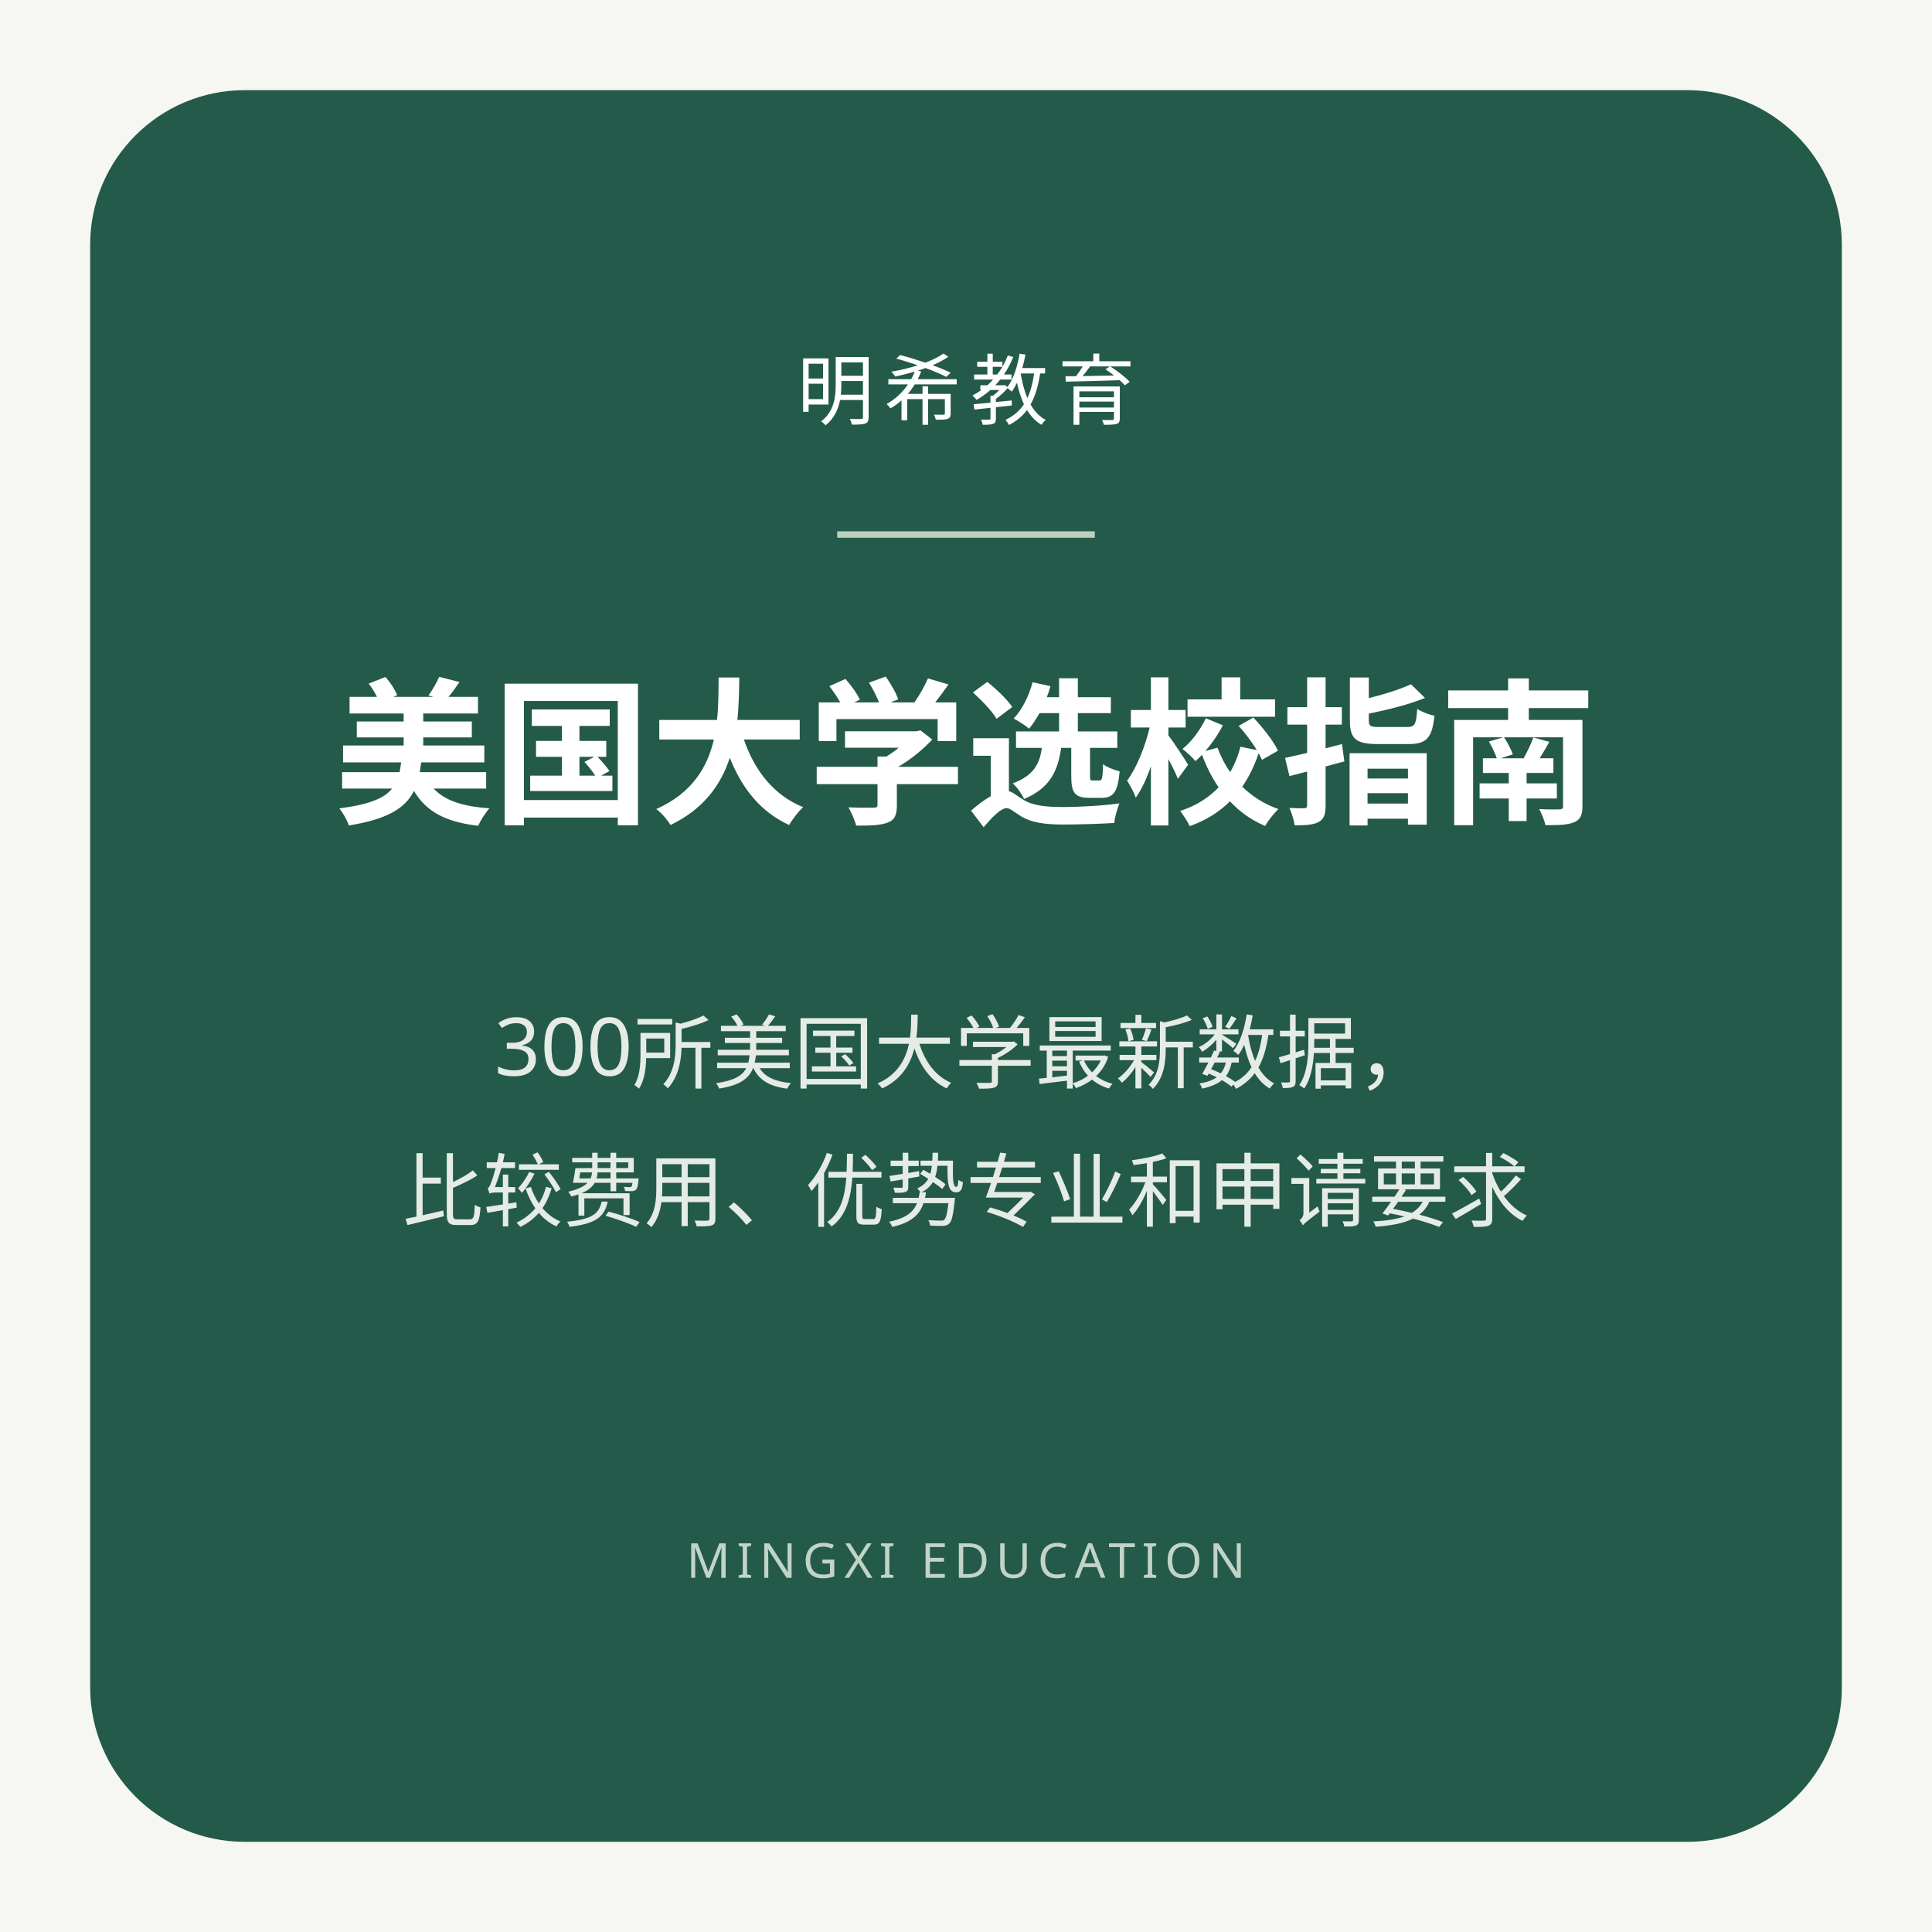
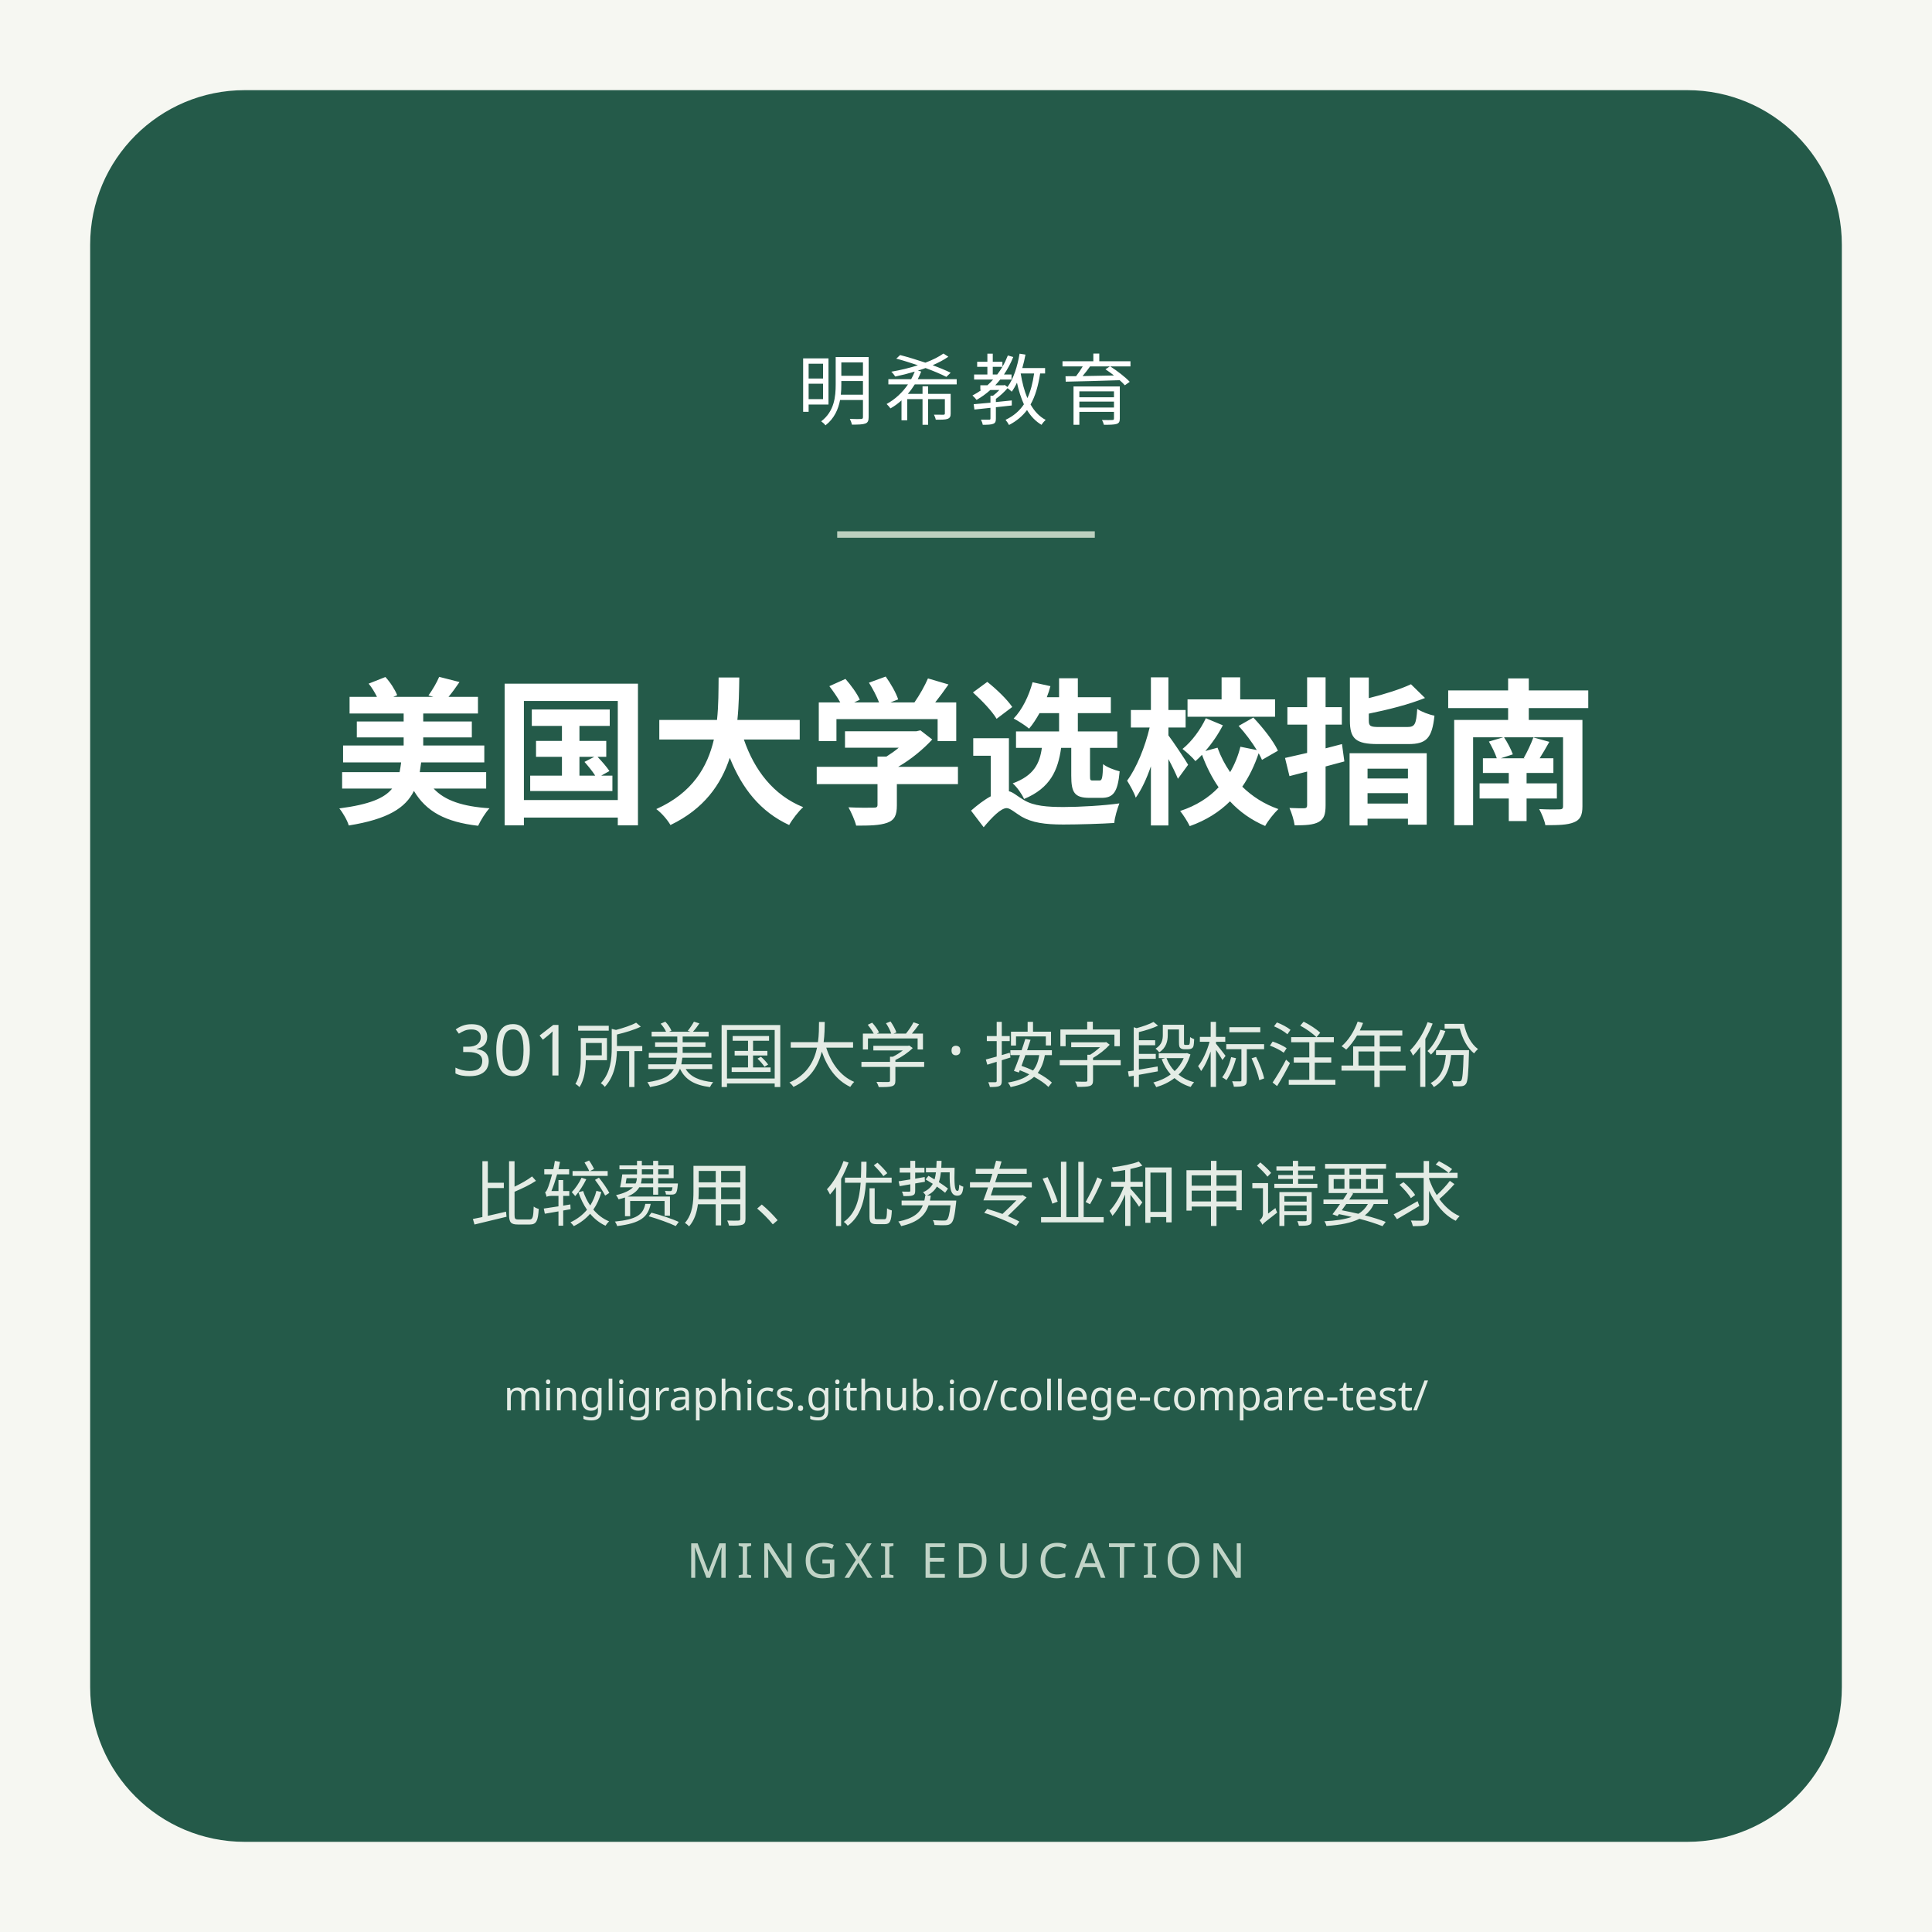
<svg xmlns="http://www.w3.org/2000/svg" width="600" height="600" viewBox="0 0 600 600">
  <rect width="600" height="600" fill="#f6f7f2" />
  <rect x="28" y="28" width="544" height="544" rx="48" fill="#245a49" />
  <g fill="#fff" font-family="PingFang SC, sans-serif" text-anchor="middle">
    <text x="300" y="130" font-size="24" letter-spacing="3">明希教育</text>
    <path d="M260 166H340" stroke="#bcd0bf" stroke-width="2" />
    <text x="300" y="252" font-size="49" font-weight="600">美国大学选校指南</text>
-     <g font-size="25" fill="#e4ece5">
-       <text x="300" y="334">300所美国大学最新数据，</text>
+     <g font-size="22" fill="#e4ece5">
+       <text x="300" y="334">301所美国大学 · 按字段标注年份</text>
      <text x="300" y="379">比较费用、优势专业和申请要求</text>
    </g>
+     <text x="300" y="438" font-size="13" fill="#e4ece5">mingligraphics.github.io/college-compare-test/</text>
    <text x="300" y="490" font-size="15" letter-spacing="2" fill="#c1d4c7">MINGXI EDUCATION</text>
  </g>
</svg>
